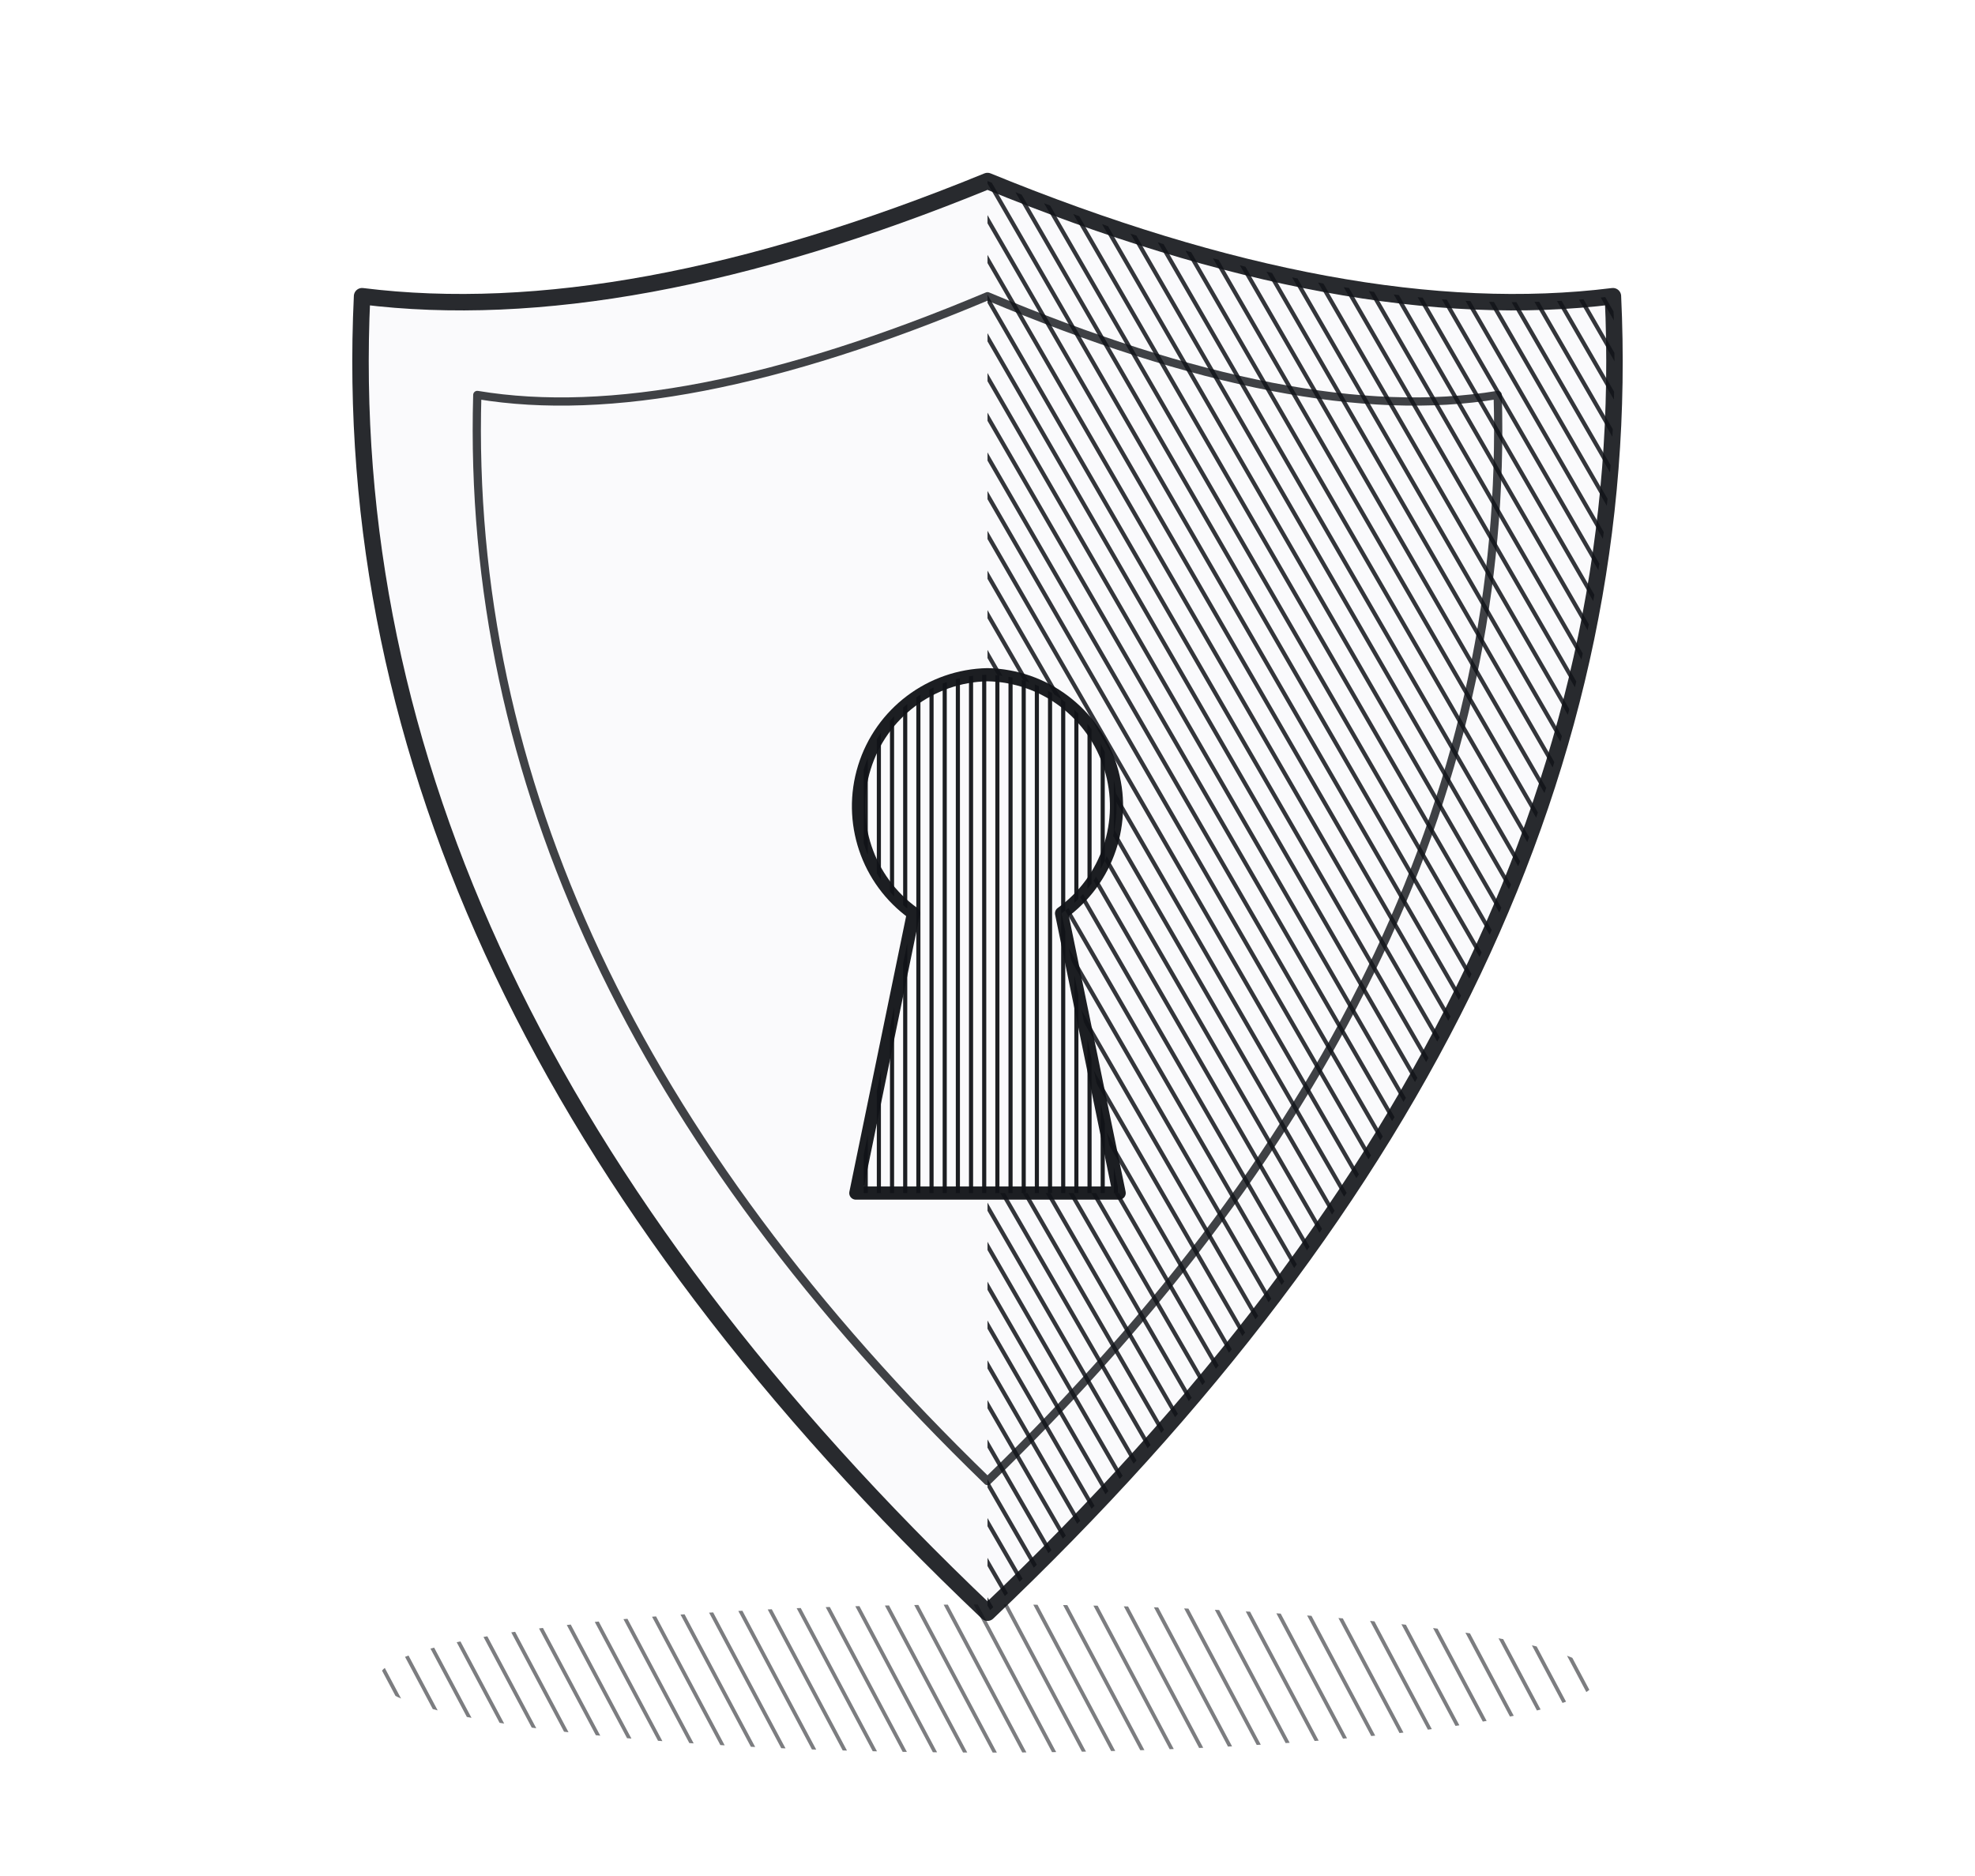
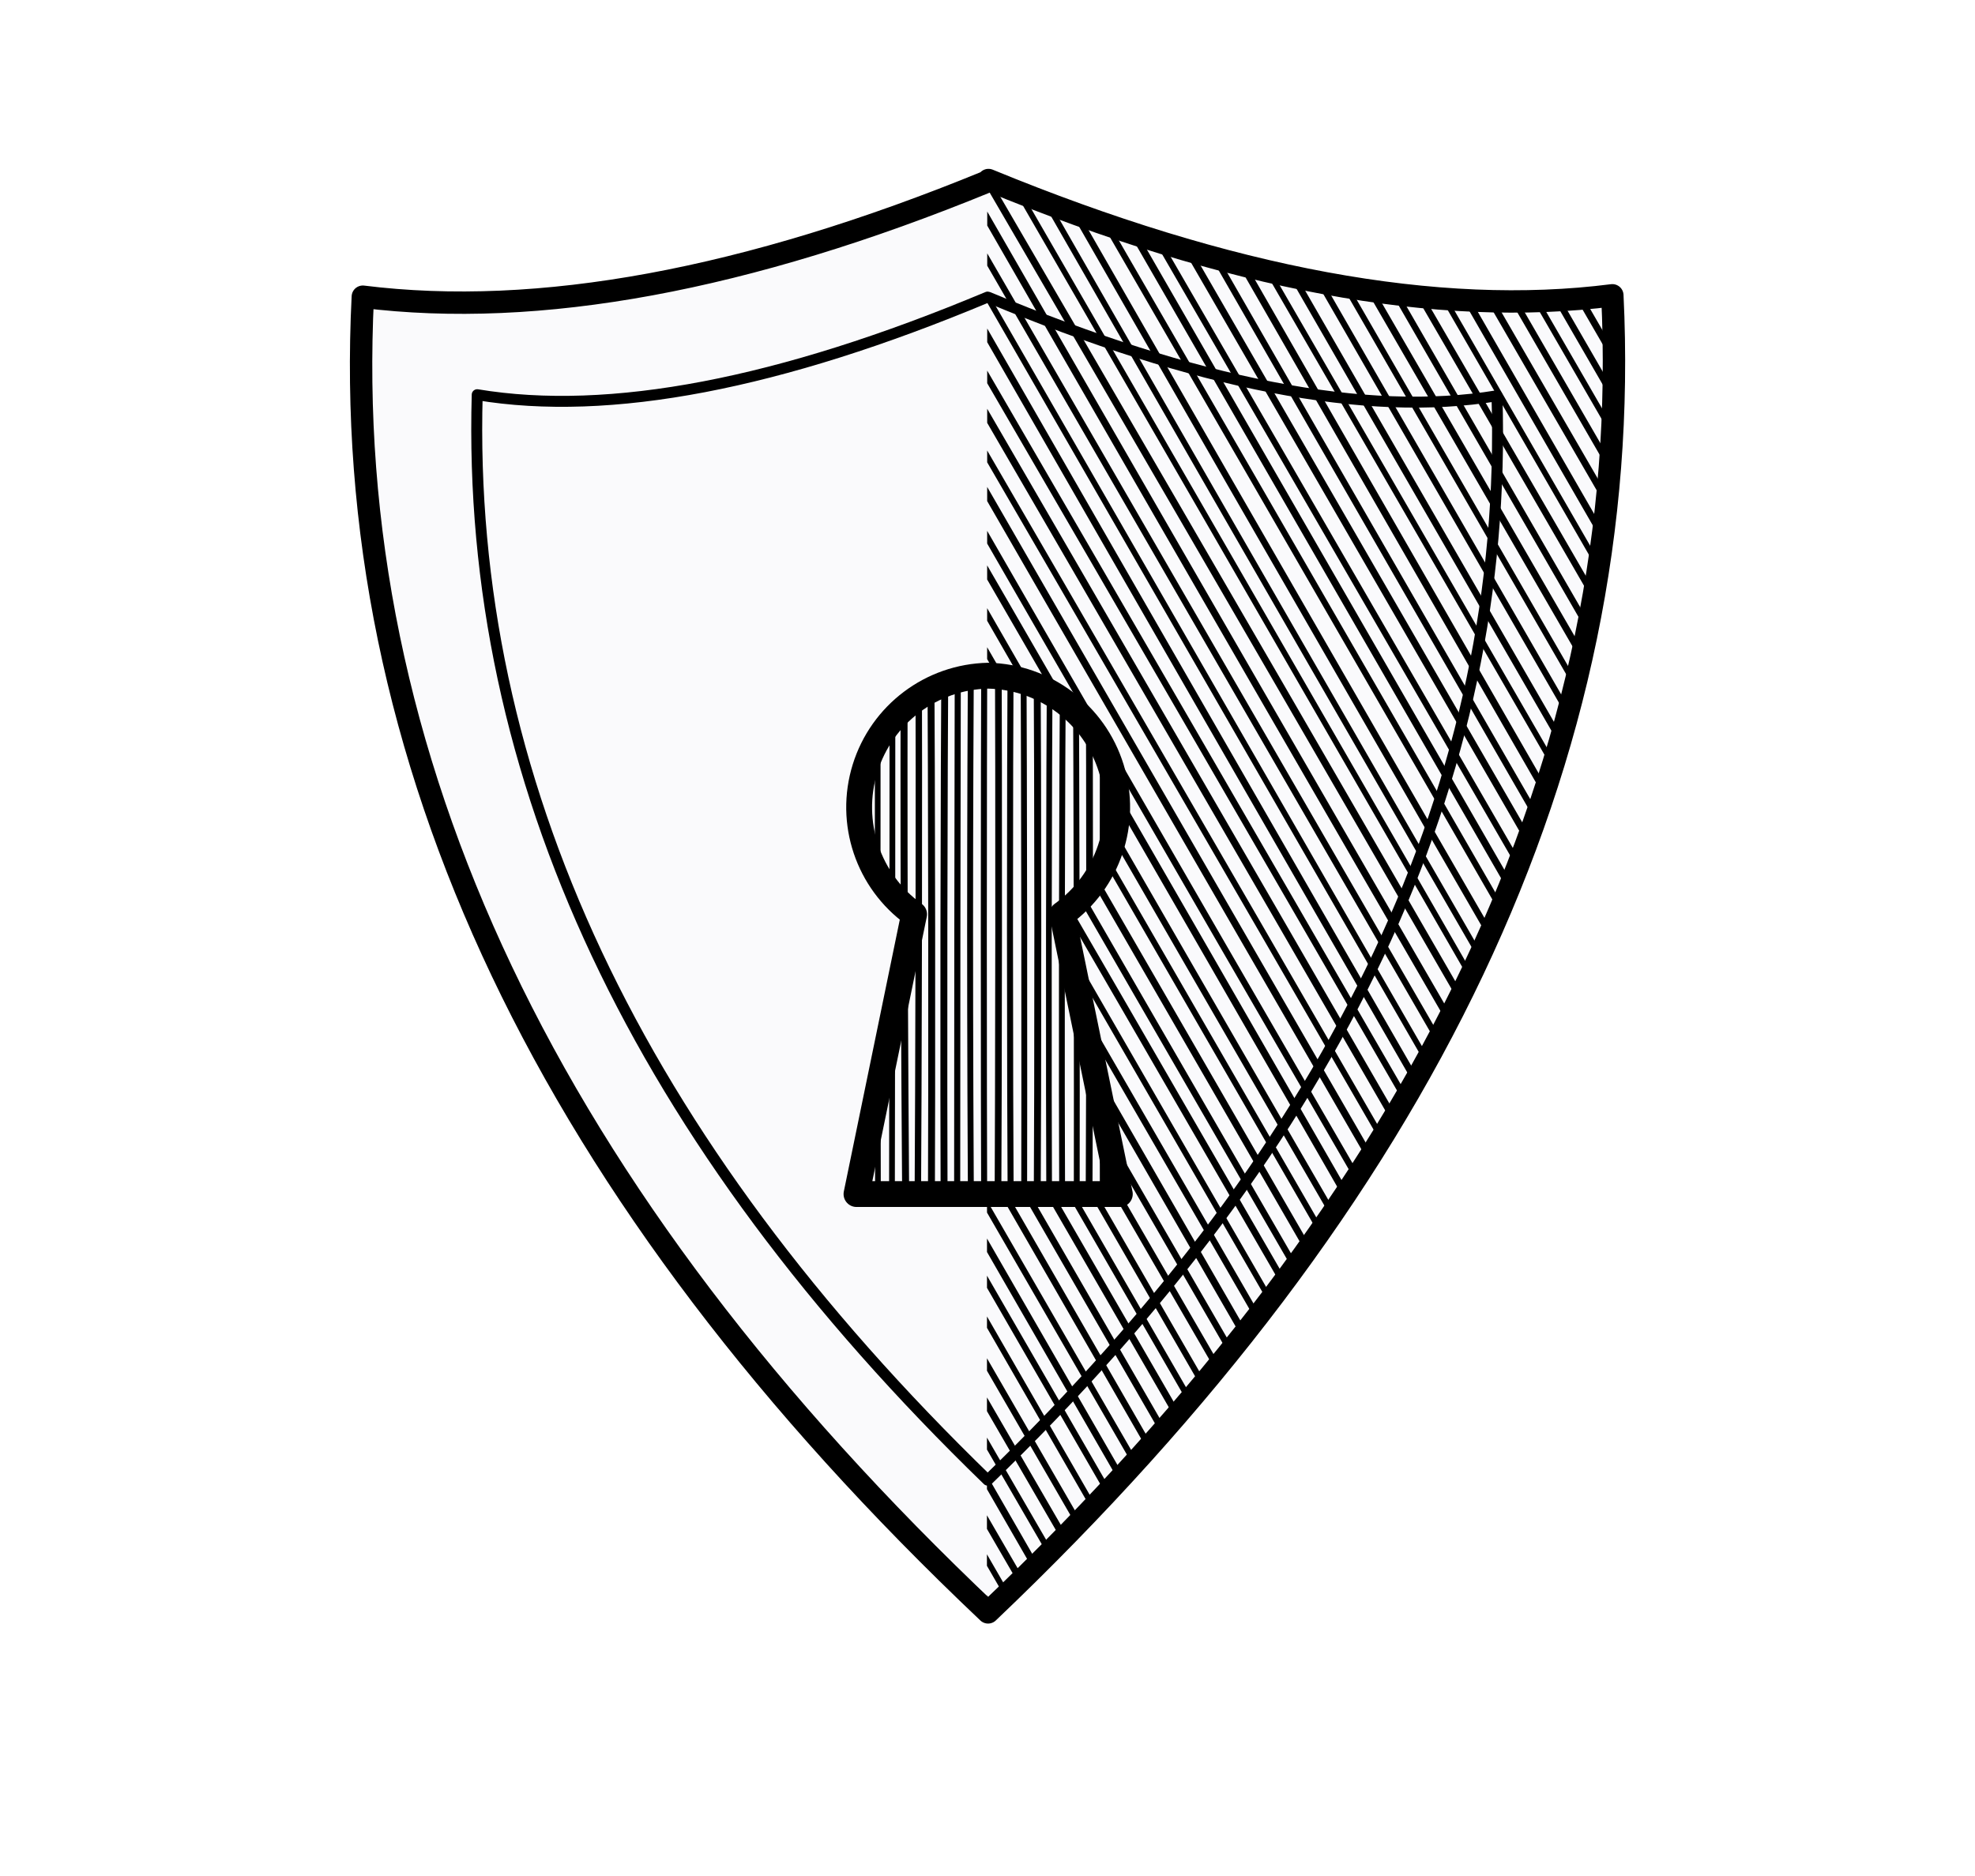
- <svg xmlns="http://www.w3.org/2000/svg" viewBox="0 0 240 228">
+ <svg xmlns="http://www.w3.org/2000/svg" data-ink="dna" viewBox="0 0 240 228">
  <defs>
    <clipPath id="c0">
-       <path d="M46 204a74 9 0 1 0 148 0a74 9 0 1 0 -148 0Z" clip-rule="evenodd" />
+       <path d="M46.03 203.89a74 9 0 1 0 148 0a74 9 0 1 0 -148 0Z" clip-rule="evenodd" />
    </clipPath>
    <clipPath id="c1">
-       <path d="M120 22Q164 40 196 36Q200 120 120 196Z" clip-rule="evenodd" />
+       <path d="M119.97 21.97Q164.04 40.06 195.99 35.97Q200.01 120.03 119.93 195.91Z" clip-rule="evenodd" />
    </clipPath>
    <clipPath id="c2">
-       <path d="M120 82a16 16 0 0 1 9 29l7 34h-32l7-34a16 16 0 0 1 9-29Z" clip-rule="evenodd" />
+       <path d="M120.03 81.98a16 16 0 0 1 9 29l7 34h-32l7 -34a16 16 0 0 1 9 -29Z" clip-rule="evenodd" />
    </clipPath>
  </defs>
-   <g fill="none" stroke="#111318" stroke-opacity=".78" stroke-linecap="round" stroke-linejoin="round">
-     <g clip-path="url(#c0)">
-       <path d="M151.6 100.5L223.5 235.6" stroke-width="0.45" stroke-opacity="0.55" />
-       <path d="M148.8 102L220.7 237.2" stroke-width="0.45" stroke-opacity="0.55" />
-       <path d="M146 103.5L217.9 238.7" stroke-width="0.45" stroke-opacity="0.55" />
-       <path d="M143.2 105L215 240.2" stroke-width="0.45" stroke-opacity="0.55" />
-       <path d="M140.3 106.5L212.2 241.7" stroke-width="0.45" stroke-opacity="0.55" />
-       <path d="M137.5 108L209.4 243.2" stroke-width="0.45" stroke-opacity="0.55" />
-       <path d="M134.7 109.5L206.6 244.7" stroke-width="0.45" stroke-opacity="0.55" />
-       <path d="M131.9 111L203.7 246.2" stroke-width="0.45" stroke-opacity="0.55" />
-       <path d="M129 112.5L200.9 247.7" stroke-width="0.45" stroke-opacity="0.55" />
-       <path d="M126.2 114L198.1 249.2" stroke-width="0.45" stroke-opacity="0.55" />
-       <path d="M123.4 115.5L195.3 250.7" stroke-width="0.45" stroke-opacity="0.55" />
-       <path d="M120.6 117L192.4 252.2" stroke-width="0.45" stroke-opacity="0.55" />
-       <path d="M117.7 118.5L189.6 253.7" stroke-width="0.45" stroke-opacity="0.55" />
-       <path d="M114.9 120L186.8 255.2" stroke-width="0.45" stroke-opacity="0.55" />
-       <path d="M112.1 121.5L184 256.7" stroke-width="0.45" stroke-opacity="0.55" />
-       <path d="M109.3 123L181.1 258.2" stroke-width="0.45" stroke-opacity="0.55" />
-       <path d="M106.4 124.5L178.3 259.7" stroke-width="0.45" stroke-opacity="0.55" />
-       <path d="M103.6 126L175.5 261.2" stroke-width="0.45" stroke-opacity="0.55" />
-       <path d="M100.8 127.5L172.7 262.7" stroke-width="0.45" stroke-opacity="0.55" />
-       <path d="M98 129L169.8 264.2" stroke-width="0.45" stroke-opacity="0.55" />
-       <path d="M95.1 130.5L167 265.7" stroke-width="0.45" stroke-opacity="0.55" />
-       <path d="M92.3 132L164.2 267.2" stroke-width="0.45" stroke-opacity="0.55" />
-       <path d="M89.5 133.5L161.4 268.7" stroke-width="0.45" stroke-opacity="0.55" />
-       <path d="M86.7 135L158.5 270.2" stroke-width="0.45" stroke-opacity="0.55" />
-       <path d="M83.8 136.5L155.7 271.7" stroke-width="0.45" stroke-opacity="0.55" />
-       <path d="M81 138L152.9 273.2" stroke-width="0.45" stroke-opacity="0.55" />
-       <path d="M78.2 139.5L150.1 274.7" stroke-width="0.45" stroke-opacity="0.55" />
-       <path d="M75.4 141L147.2 276.2" stroke-width="0.45" stroke-opacity="0.55" />
-       <path d="M72.5 142.5L144.4 277.7" stroke-width="0.45" stroke-opacity="0.55" />
-       <path d="M69.7 144L141.6 279.2" stroke-width="0.45" stroke-opacity="0.55" />
-       <path d="M66.9 145.5L138.8 280.7" stroke-width="0.45" stroke-opacity="0.55" />
-       <path d="M64.1 147.1L135.9 282.2" stroke-width="0.45" stroke-opacity="0.55" />
-       <path d="M61.2 148.6L133.1 283.7" stroke-width="0.45" stroke-opacity="0.55" />
-       <path d="M58.4 150.1L130.3 285.2" stroke-width="0.45" stroke-opacity="0.55" />
-       <path d="M55.6 151.6L127.5 286.7" stroke-width="0.45" stroke-opacity="0.55" />
-       <path d="M52.8 153.1L124.6 288.2" stroke-width="0.45" stroke-opacity="0.55" />
-       <path d="M49.9 154.6L121.8 289.7" stroke-width="0.45" stroke-opacity="0.55" />
-       <path d="M47.1 156.1L119 291.2" stroke-width="0.45" stroke-opacity="0.55" />
-       <path d="M44.3 157.6L116.2 292.7" stroke-width="0.45" stroke-opacity="0.55" />
-       <path d="M41.5 159.1L113.3 294.2" stroke-width="0.45" stroke-opacity="0.55" />
-       <path d="M38.6 160.6L110.5 295.7" stroke-width="0.45" stroke-opacity="0.55" />
-       <path d="M35.8 162.1L107.7 297.2" stroke-width="0.45" stroke-opacity="0.55" />
-       <path d="M33 163.6L104.9 298.7" stroke-width="0.45" stroke-opacity="0.55" />
-       <path d="M30.2 165.1L102 300.2" stroke-width="0.45" stroke-opacity="0.55" />
-       <path d="M27.3 166.6L99.2 301.8" stroke-width="0.45" stroke-opacity="0.55" />
-       <path d="M24.5 168.1L96.4 303.3" stroke-width="0.45" stroke-opacity="0.55" />
-       <path d="M21.7 169.6L93.6 304.8" stroke-width="0.45" stroke-opacity="0.55" />
-       <path d="M18.9 171.1L90.7 306.3" stroke-width="0.45" stroke-opacity="0.55" />
+   <g fill="none" stroke="#000" stroke-linecap="round" stroke-linejoin="round">
+     <path d="M120 22Q164.09 39.96 196.02 35.9Q200.1 119.92 120.13 195.93Q39.92 119.94 44 35.92Q76.08 40.05 120.01 21.93Z" fill="#fafafc" stroke="none" />
+     <g clip-path="url(#c1)">
+       <path d="M195.69 -24.42Q244.74 60.1 293.58 144.75" stroke-width="0.71" />
+       <path d="M193.64 -23.37Q242.82 61.22 291.45 145.87" stroke-width="0.72" />
+       <path d="M191.51 -22.02Q240.46 62.57 289.47 147.08" stroke-width="0.82" />
+       <path d="M189.63 -20.96Q238.27 63.83 287.31 148.44" stroke-width="0.86" />
+       <path d="M187.6 -19.63Q236.32 64.97 285.22 149.53" stroke-width="0.82" />
+       <path d="M185.33 -18.59Q234.03 66.27 282.97 150.75" stroke-width="0.8" />
+       <path d="M183.3 -17.23Q232.22 67.34 281.09 152.13" stroke-width="0.84" />
+       <path d="M181.33 -16.2Q230.03 68.59 278.94 153.12" stroke-width="0.68" />
+       <path d="M179.28 -14.85Q227.82 69.88 276.9 154.38" stroke-width="0.74" />
+       <path d="M177.19 -13.61Q225.78 71.05 274.79 155.49" stroke-width="0.7" />
+       <path d="M174.97 -12.54Q223.98 72.1 272.9 156.75" stroke-width="0.84" />
+       <path d="M172.93 -11.23Q222.01 73.23 270.75 158.06" stroke-width="0.85" />
+       <path d="M170.69 -10.21Q219.78 74.5 268.73 159.23" stroke-width="0.74" />
+       <path d="M168.71 -8.91Q217.73 75.7 266.58 160.35" stroke-width="0.81" />
+       <path d="M166.58 -7.68Q215.56 76.94 264.48 161.5" stroke-width="0.84" />
+       <path d="M164.54 -6.42Q213.34 78.24 262.33 162.73" stroke-width="0.79" />
+       <path d="M162.49 -5.27Q211.52 79.28 260.23 163.98" stroke-width="0.69" />
+       <path d="M160.45 -4.21Q209.44 80.47 258.33 165.18" stroke-width="0.78" />
+       <path d="M158.3 -2.83Q207.45 81.63 255.99 166.52" stroke-width="0.83" />
+       <path d="M156.37 -1.7Q204.93 83.08 254.09 167.48" stroke-width="0.84" />
+       <path d="M154.27 -0.48Q203.17 84.11 251.91 168.89" stroke-width="0.68" />
+       <path d="M152.06 0.71Q201.23 85.21 249.81 169.91" stroke-width="0.79" />
+       <path d="M150.11 1.93Q198.91 86.58 247.87 171.14" stroke-width="0.77" />
+       <path d="M147.96 3.19Q196.93 87.7 245.74 172.39" stroke-width="0.84" />
+       <path d="M145.95 4.32Q194.73 88.99 243.69 173.56" stroke-width="0.7" />
+       <path d="M143.85 5.54Q192.56 90.23 241.54 174.76" stroke-width="0.74" />
+       <path d="M141.7 6.76Q190.4 91.47 239.55 176.08" stroke-width="0.8" />
+       <path d="M139.63 7.92Q188.6 92.52 237.43 177.31" stroke-width="0.69" />
+       <path d="M137.69 9.04Q186.31 93.83 235.23 178.51" stroke-width="0.85" />
+       <path d="M135.53 10.22Q184.2 95.07 233.21 179.6" stroke-width="0.76" />
+       <path d="M133.43 11.53Q182.34 96.13 231.21 180.93" stroke-width="0.83" />
+       <path d="M131.18 12.83Q180.18 97.36 228.99 181.99" stroke-width="0.74" />
+       <path d="M129.41 13.91Q178.2 98.52 226.91 183.17" stroke-width="0.86" />
+       <path d="M127.31 15Q176.29 99.61 224.99 184.46" stroke-width="0.74" />
+       <path d="M125.18 16.39Q173.76 101.09 222.8 185.69" stroke-width="0.79" />
+       <path d="M123.09 17.5Q171.67 102.28 220.73 186.8" stroke-width="0.7" />
+       <path d="M121.12 18.79Q169.96 103.29 218.66 188.06" stroke-width="0.68" />
+       <path d="M118.79 20.02Q167.98 104.42 216.66 189.32" stroke-width="0.86" />
+       <path d="M116.85 21.14Q165.53 105.85 214.7 190.32" stroke-width="0.85" />
+       <path d="M114.66 22.36Q163.56 106.97 212.45 191.53" stroke-width="0.75" />
+       <path d="M112.69 23.46Q161.46 108.18 210.28 192.91" stroke-width="0.69" />
+       <path d="M110.7 24.63Q159.37 109.39 208.22 194.09" stroke-width="0.83" />
+       <path d="M108.42 25.96Q157.58 110.42 206.28 195.15" stroke-width="0.77" />
+       <path d="M106.35 27.07Q155.47 111.65 204.2 196.29" stroke-width="0.86" />
+       <path d="M104.25 28.4Q153.33 112.87 202.15 197.65" stroke-width="0.72" />
+       <path d="M102.38 29.54Q151.13 114.16 200.12 198.81" stroke-width="0.86" />
+       <path d="M100.11 30.82Q148.81 115.49 197.9 199.99" stroke-width="0.77" />
+       <path d="M98.15 31.92Q147.18 116.42 195.68 201.27" stroke-width="0.86" />
+       <path d="M96.08 33.05Q144.65 117.89 193.83 202.49" stroke-width="0.76" />
+       <path d="M94 34.41Q142.8 118.95 191.73 203.73" stroke-width="0.72" />
+       <path d="M91.77 35.49Q140.72 120.17 189.49 204.72" stroke-width="0.84" />
+       <path d="M89.78 36.8Q138.49 121.44 187.49 205.99" stroke-width="0.78" />
+       <path d="M87.61 37.88Q136.79 122.44 185.58 207.13" stroke-width="0.81" />
+       <path d="M85.7 38.99Q134.57 123.71 183.43 208.35" stroke-width="0.7" />
+       <path d="M83.38 40.3Q132.61 124.83 181.4 209.62" stroke-width="0.77" />
+       <path d="M81.49 41.48Q130.5 126.06 179.1 210.68" stroke-width="0.86" />
+       <path d="M79.35 42.71Q128.28 127.33 177.14 211.89" stroke-width="0.78" />
+       <path d="M77.37 43.88Q126.09 128.61 175.21 213.19" stroke-width="0.77" />
+       <path d="M75.19 45Q124 129.81 172.91 214.48" stroke-width="0.74" />
+       <path d="M73.16 46.24Q121.97 131 170.77 215.53" stroke-width="0.74" />
+       <path d="M71.15 47.58Q120.07 132.08 168.88 216.71" stroke-width="0.85" />
+       <path d="M69.08 48.76Q117.95 133.29 166.81 218.09" stroke-width="0.81" />
+       <path d="M66.91 49.86Q115.99 134.44 164.57 219.19" stroke-width="0.78" />
+       <path d="M64.91 51.22Q113.61 135.8 162.66 220.52" stroke-width="0.73" />
+       <path d="M62.83 52.25Q111.66 136.94 160.45 221.68" stroke-width="0.82" />
+       <path d="M60.77 53.54Q109.79 138.01 158.52 222.72" stroke-width="0.74" />
+       <path d="M58.53 54.57Q107.72 139.22 156.28 223.91" stroke-width="0.69" />
+       <path d="M56.53 55.99Q105.31 140.6 154.23 225.15" stroke-width="0.76" />
+       <path d="M54.51 57.15Q103.1 141.87 152.29 226.42" stroke-width="0.84" />
+       <path d="M52.33 58.3Q101.06 143.06 150.11 227.47" stroke-width="0.73" />
+       <path d="M50.38 59.53Q99.27 144.08 147.9 228.8" stroke-width="0.85" />
+       <path d="M48.14 60.59Q96.91 145.46 146.02 229.93" stroke-width="0.83" />
+       <path d="M46.02 61.79Q95.05 146.52 143.94 231.14" stroke-width="0.7" />
+       <path d="M43.98 63.04Q92.73 147.88 141.85 232.51" stroke-width="0.82" />
+       <path d="M41.91 64.35Q90.9 148.92 139.76 233.49" stroke-width="0.7" />
+       <path d="M39.8 65.59Q88.58 150.28 137.72 234.75" stroke-width="0.86" />
+       <path d="M37.8 66.74Q86.63 151.39 135.56 236.13" stroke-width="0.76" />
+       <path d="M35.76 67.88Q84.58 152.56 133.45 237.22" stroke-width="0.85" />
+       <path d="M33.68 69.18Q82.73 153.64 131.42 238.51" stroke-width="0.68" />
+       <path d="M31.59 70.29Q80.31 155.03 129.33 239.56" stroke-width="0.7" />
+       <path d="M29.55 71.42Q78.42 156.14 127.42 240.89" stroke-width="0.74" />
+       <path d="M27.33 72.65Q76.47 157.25 125.23 242.12" stroke-width="0.79" />
    </g>
-     <path d="M120 22Q164 40 196 36Q200 120 120 196Q40 120 44 36Q76 40 120 22Z" fill="#fafafc" stroke="none" />
-     <g clip-path="url(#c1)">
-       <path d="M195.8 -24.5L293.5 144.8" stroke-width="0.5" stroke-opacity="0.85" />
-       <path d="M193.7 -23.3L291.5 146" stroke-width="0.5" stroke-opacity="0.85" />
-       <path d="M191.6 -22.1L289.4 147.2" stroke-width="0.5" stroke-opacity="0.85" />
-       <path d="M189.5 -20.9L287.3 148.4" stroke-width="0.5" stroke-opacity="0.85" />
-       <path d="M187.5 -19.7L285.2 149.6" stroke-width="0.5" stroke-opacity="0.85" />
-       <path d="M185.4 -18.5L283.1 150.8" stroke-width="0.5" stroke-opacity="0.85" />
-       <path d="M183.3 -17.3L281.1 152" stroke-width="0.5" stroke-opacity="0.85" />
-       <path d="M181.2 -16.1L279 153.2" stroke-width="0.5" stroke-opacity="0.85" />
-       <path d="M179.2 -14.9L276.9 154.4" stroke-width="0.5" stroke-opacity="0.85" />
-       <path d="M177.1 -13.7L274.8 155.6" stroke-width="0.5" stroke-opacity="0.85" />
-       <path d="M175 -12.5L272.8 156.8" stroke-width="0.5" stroke-opacity="0.85" />
-       <path d="M172.9 -11.3L270.7 158" stroke-width="0.5" stroke-opacity="0.85" />
-       <path d="M170.8 -10.1L268.6 159.2" stroke-width="0.5" stroke-opacity="0.85" />
-       <path d="M168.8 -8.9L266.5 160.4" stroke-width="0.5" stroke-opacity="0.85" />
-       <path d="M166.7 -7.7L264.4 161.6" stroke-width="0.5" stroke-opacity="0.85" />
-       <path d="M164.6 -6.5L262.4 162.8" stroke-width="0.5" stroke-opacity="0.85" />
-       <path d="M162.5 -5.3L260.3 164" stroke-width="0.5" stroke-opacity="0.85" />
-       <path d="M160.4 -4.1L258.2 165.2" stroke-width="0.5" stroke-opacity="0.85" />
-       <path d="M158.4 -2.9L256.1 166.4" stroke-width="0.5" stroke-opacity="0.85" />
-       <path d="M156.3 -1.7L254 167.6" stroke-width="0.5" stroke-opacity="0.85" />
-       <path d="M154.2 -0.5L252 168.8" stroke-width="0.5" stroke-opacity="0.85" />
-       <path d="M152.1 0.7L249.9 170" stroke-width="0.5" stroke-opacity="0.85" />
-       <path d="M150.1 1.9L247.8 171.2" stroke-width="0.5" stroke-opacity="0.85" />
-       <path d="M148 3.1L245.7 172.4" stroke-width="0.5" stroke-opacity="0.85" />
-       <path d="M145.9 4.3L243.7 173.6" stroke-width="0.5" stroke-opacity="0.85" />
-       <path d="M143.8 5.5L241.6 174.8" stroke-width="0.5" stroke-opacity="0.85" />
-       <path d="M141.7 6.7L239.5 176" stroke-width="0.5" stroke-opacity="0.85" />
-       <path d="M139.7 7.9L237.4 177.2" stroke-width="0.5" stroke-opacity="0.85" />
-       <path d="M137.6 9.1L235.3 178.4" stroke-width="0.5" stroke-opacity="0.85" />
-       <path d="M135.5 10.3L233.3 179.6" stroke-width="0.5" stroke-opacity="0.85" />
-       <path d="M133.4 11.5L231.2 180.8" stroke-width="0.5" stroke-opacity="0.85" />
-       <path d="M131.3 12.7L229.1 182" stroke-width="0.5" stroke-opacity="0.85" />
-       <path d="M129.3 13.9L227 183.2" stroke-width="0.5" stroke-opacity="0.85" />
-       <path d="M127.2 15.1L224.9 184.4" stroke-width="0.5" stroke-opacity="0.85" />
-       <path d="M125.1 16.3L222.9 185.6" stroke-width="0.5" stroke-opacity="0.85" />
-       <path d="M123 17.5L220.8 186.8" stroke-width="0.5" stroke-opacity="0.85" />
-       <path d="M121 18.7L218.7 188" stroke-width="0.5" stroke-opacity="0.85" />
-       <path d="M118.9 19.9L216.6 189.2" stroke-width="0.5" stroke-opacity="0.85" />
-       <path d="M116.8 21.1L214.6 190.4" stroke-width="0.5" stroke-opacity="0.85" />
-       <path d="M114.7 22.3L212.5 191.6" stroke-width="0.5" stroke-opacity="0.85" />
-       <path d="M112.6 23.5L210.4 192.8" stroke-width="0.5" stroke-opacity="0.85" />
-       <path d="M110.6 24.7L208.3 194" stroke-width="0.5" stroke-opacity="0.85" />
-       <path d="M108.5 25.9L206.2 195.2" stroke-width="0.5" stroke-opacity="0.85" />
-       <path d="M106.4 27.1L204.2 196.4" stroke-width="0.5" stroke-opacity="0.85" />
-       <path d="M104.3 28.3L202.1 197.6" stroke-width="0.5" stroke-opacity="0.85" />
-       <path d="M102.3 29.5L200 198.8" stroke-width="0.5" stroke-opacity="0.85" />
-       <path d="M100.2 30.7L197.9 200" stroke-width="0.5" stroke-opacity="0.85" />
-       <path d="M98.1 31.9L195.8 201.2" stroke-width="0.5" stroke-opacity="0.85" />
-       <path d="M96 33.1L193.8 202.4" stroke-width="0.5" stroke-opacity="0.85" />
-       <path d="M93.9 34.3L191.7 203.6" stroke-width="0.5" stroke-opacity="0.85" />
-       <path d="M91.9 35.5L189.6 204.8" stroke-width="0.5" stroke-opacity="0.85" />
-       <path d="M89.8 36.7L187.5 206" stroke-width="0.5" stroke-opacity="0.85" />
-       <path d="M87.7 37.9L185.5 207.2" stroke-width="0.5" stroke-opacity="0.85" />
-       <path d="M85.6 39.1L183.4 208.4" stroke-width="0.5" stroke-opacity="0.85" />
-       <path d="M83.5 40.3L181.3 209.6" stroke-width="0.5" stroke-opacity="0.85" />
-       <path d="M81.5 41.5L179.2 210.8" stroke-width="0.5" stroke-opacity="0.85" />
-       <path d="M79.4 42.7L177.1 212" stroke-width="0.5" stroke-opacity="0.85" />
-       <path d="M77.3 43.9L175.1 213.2" stroke-width="0.5" stroke-opacity="0.85" />
-       <path d="M75.2 45.1L173 214.4" stroke-width="0.5" stroke-opacity="0.85" />
-       <path d="M73.2 46.3L170.9 215.6" stroke-width="0.5" stroke-opacity="0.85" />
-       <path d="M71.1 47.5L168.8 216.8" stroke-width="0.5" stroke-opacity="0.85" />
-       <path d="M69 48.7L166.7 218" stroke-width="0.5" stroke-opacity="0.85" />
-       <path d="M66.9 49.9L164.7 219.2" stroke-width="0.5" stroke-opacity="0.85" />
-       <path d="M64.8 51.1L162.6 220.4" stroke-width="0.5" stroke-opacity="0.85" />
-       <path d="M62.8 52.3L160.5 221.6" stroke-width="0.5" stroke-opacity="0.85" />
-       <path d="M60.7 53.5L158.4 222.8" stroke-width="0.5" stroke-opacity="0.85" />
-       <path d="M58.6 54.7L156.4 224" stroke-width="0.5" stroke-opacity="0.85" />
-       <path d="M56.5 55.9L154.3 225.2" stroke-width="0.5" stroke-opacity="0.85" />
-       <path d="M54.4 57.1L152.2 226.4" stroke-width="0.5" stroke-opacity="0.85" />
-       <path d="M52.4 58.3L150.1 227.6" stroke-width="0.5" stroke-opacity="0.85" />
-       <path d="M50.3 59.5L148 228.8" stroke-width="0.5" stroke-opacity="0.85" />
-       <path d="M48.2 60.7L146 230" stroke-width="0.5" stroke-opacity="0.85" />
-       <path d="M46.1 61.9L143.9 231.2" stroke-width="0.5" stroke-opacity="0.85" />
-       <path d="M44.1 63.1L141.8 232.4" stroke-width="0.5" stroke-opacity="0.85" />
-       <path d="M42 64.3L139.7 233.6" stroke-width="0.5" stroke-opacity="0.85" />
-       <path d="M39.9 65.5L137.7 234.8" stroke-width="0.5" stroke-opacity="0.85" />
-       <path d="M37.8 66.7L135.6 236" stroke-width="0.5" stroke-opacity="0.85" />
-       <path d="M35.7 67.9L133.5 237.2" stroke-width="0.5" stroke-opacity="0.85" />
-       <path d="M33.7 69.1L131.4 238.4" stroke-width="0.5" stroke-opacity="0.85" />
-       <path d="M31.6 70.3L129.3 239.6" stroke-width="0.5" stroke-opacity="0.85" />
-       <path d="M29.5 71.5L127.3 240.8" stroke-width="0.5" stroke-opacity="0.85" />
-       <path d="M27.4 72.7L125.2 242" stroke-width="0.5" stroke-opacity="0.85" />
+     <path d="M120.12 21.88Q164.08 39.96 195.93 35.89Q200.01 119.88 120.07 195.96Q39.87 120.03 44.09 36.06Q76.09 40.05 119.96 22.07Z" stroke-width="2.72" />
+     <path d="M120.08 36.12Q158.11 52.02 181.91 48.1Q184.1 117.98 120.02 179.89Q56.02 117.87 57.99 47.97Q82.09 51.98 120 36.11Z" stroke-width="1.33" />
+     <path d="M119.98 81.98a16 16 0 0 1 9 29l7 34h-32l7 -34a16 16 0 0 1 9 -29Z" fill="#fafafc" stroke="none" />
+     <g clip-path="url(#c2)">
+       <path d="M159.59 73.48Q159.67 113 159.57 152.72" stroke-width="0.78" />
+       <path d="M158.05 73.3Q158.12 113 157.89 152.48" stroke-width="0.8" />
+       <path d="M156.37 73.43Q156.21 113 156.34 152.52" stroke-width="0.74" />
+       <path d="M154.74 73.49Q154.72 113 154.93 152.67" stroke-width="0.74" />
+       <path d="M153.12 73.32Q153.29 113 153.21 152.66" stroke-width="0.78" />
+       <path d="M151.57 73.52Q151.56 113 151.54 152.47" stroke-width="0.74" />
+       <path d="M150.09 73.47Q149.87 113 149.92 152.54" stroke-width="0.71" />
+       <path d="M148.32 73.39Q148.37 113 148.35 152.53" stroke-width="0.82" />
+       <path d="M146.76 73.46Q146.72 113 146.76 152.48" stroke-width="0.68" />
+       <path d="M145.27 73.34Q145.12 113 145.18 152.62" stroke-width="0.7" />
+       <path d="M143.55 73.33Q143.67 113 143.5 152.65" stroke-width="0.73" />
+       <path d="M141.9 73.51Q141.75 113 142.02 152.69" stroke-width="0.7" />
+       <path d="M140.47 73.46Q140.36 113 140.5 152.54" stroke-width="0.77" />
+       <path d="M138.93 73.29Q138.9 113 138.72 152.72" stroke-width="0.72" />
+       <path d="M137.08 73.37Q137.02 113 137.17 152.55" stroke-width="0.77" />
+       <path d="M135.56 73.43Q135.34 113 135.73 152.54" stroke-width="0.71" />
+       <path d="M134.07 73.34Q133.99 113 134.05 152.65" stroke-width="0.78" />
+       <path d="M132.33 73.47Q132.5 113 132.32 152.49" stroke-width="0.82" />
+       <path d="M130.71 73.46Q130.9 113 130.84 152.5" stroke-width="0.71" />
+       <path d="M129.21 73.43Q128.93 113 129.09 152.6" stroke-width="0.71" />
+       <path d="M127.6 73.52Q127.36 113 127.51 152.71" stroke-width="0.69" />
+       <path d="M126 73.37Q126.22 113 126.02 152.51" stroke-width="0.84" />
+       <path d="M124.36 73.42Q124.52 113 124.45 152.53" stroke-width="0.71" />
+       <path d="M122.83 73.34Q122.63 113 122.84 152.5" stroke-width="0.73" />
+       <path d="M121.3 73.34Q121.43 113 121.25 152.5" stroke-width="0.81" />
+       <path d="M119.62 73.45Q119.49 113 119.61 152.58" stroke-width="0.73" />
+       <path d="M118.03 73.47Q117.74 113 118.03 152.49" stroke-width="0.72" />
+       <path d="M116.4 73.43Q116.32 113 116.31 152.61" stroke-width="0.74" />
+       <path d="M114.85 73.33Q114.61 113 114.74 152.71" stroke-width="0.84" />
+       <path d="M113.09 73.49Q113.31 113 113.17 152.51" stroke-width="0.84" />
+       <path d="M111.63 73.46Q111.73 113 111.5 152.72" stroke-width="0.78" />
+       <path d="M109.89 73.3Q109.76 113 110.12 152.6" stroke-width="0.85" />
+       <path d="M108.45 73.38Q108.46 113 108.38 152.61" stroke-width="0.7" />
+       <path d="M106.68 73.29Q106.62 113 106.7 152.5" stroke-width="0.69" />
+       <path d="M105.11 73.3Q105.48 113 105.32 152.56" stroke-width="0.77" />
+       <path d="M103.72 73.32Q103.38 113 103.48 152.53" stroke-width="0.7" />
+       <path d="M101.92 73.28Q101.79 113 101.94 152.64" stroke-width="0.72" />
+       <path d="M100.45 73.32Q100.14 113 100.48 152.66" stroke-width="0.71" />
+       <path d="M98.68 73.38Q99.01 113 98.71 152.62" stroke-width="0.69" />
+       <path d="M97.23 73.39Q97.34 113 97.16 152.63" stroke-width="0.81" />
+       <path d="M95.47 73.4Q95.61 113 95.63 152.58" stroke-width="0.8" />
+       <path d="M93.98 73.51Q94.23 113 93.97 152.61" stroke-width="0.75" />
+       <path d="M92.44 73.35Q92.34 113 92.4 152.6" stroke-width="0.72" />
+       <path d="M90.7 73.4Q90.62 113 90.84 152.62" stroke-width="0.78" />
+       <path d="M89.21 73.29Q89.19 113 89.28 152.5" stroke-width="0.72" />
+       <path d="M87.7 73.46Q87.84 113 87.65 152.68" stroke-width="0.68" />
+       <path d="M86.1 73.52Q86.26 113 86.08 152.47" stroke-width="0.71" />
+       <path d="M84.45 73.45Q84.62 113 84.3 152.54" stroke-width="0.78" />
+       <path d="M82.72 73.44Q83.01 113 82.7 152.58" stroke-width="0.77" />
+       <path d="M81.26 73.35Q80.95 113 81.12 152.5" stroke-width="0.82" />
    </g>
-     <path d="M120 22Q164 40 196 36Q200 120 120 196Q40 120 44 36Q76 40 120 22Z" stroke-width="2" stroke-opacity="0.9" />
-     <path d="M120 36Q158 52 182 48Q184 118 120 180Q56 118 58 48Q82 52 120 36Z" stroke-width="1" stroke-opacity="0.8" />
-     <path d="M120 82a16 16 0 0 1 9 29l7 34h-32l7-34a16 16 0 0 1 9-29Z" fill="#fafafc" stroke="none" />
-     <g clip-path="url(#c2)">
-       <path d="M159.6 73.4L159.6 152.6" stroke-width="0.5" stroke-opacity="0.95" />
-       <path d="M158 73.4L158 152.6" stroke-width="0.5" stroke-opacity="0.95" />
-       <path d="M156.4 73.4L156.4 152.6" stroke-width="0.5" stroke-opacity="0.95" />
-       <path d="M154.8 73.4L154.8 152.6" stroke-width="0.5" stroke-opacity="0.95" />
-       <path d="M153.2 73.4L153.2 152.6" stroke-width="0.5" stroke-opacity="0.95" />
-       <path d="M151.6 73.4L151.6 152.6" stroke-width="0.5" stroke-opacity="0.95" />
-       <path d="M150 73.4L150 152.6" stroke-width="0.5" stroke-opacity="0.95" />
-       <path d="M148.4 73.4L148.4 152.6" stroke-width="0.5" stroke-opacity="0.95" />
-       <path d="M146.8 73.4L146.8 152.6" stroke-width="0.5" stroke-opacity="0.95" />
-       <path d="M145.2 73.4L145.2 152.6" stroke-width="0.5" stroke-opacity="0.95" />
-       <path d="M143.6 73.4L143.6 152.6" stroke-width="0.5" stroke-opacity="0.95" />
-       <path d="M142 73.4L142 152.6" stroke-width="0.5" stroke-opacity="0.95" />
-       <path d="M140.4 73.4L140.4 152.6" stroke-width="0.5" stroke-opacity="0.95" />
-       <path d="M138.8 73.4L138.8 152.6" stroke-width="0.5" stroke-opacity="0.95" />
-       <path d="M137.2 73.4L137.2 152.6" stroke-width="0.5" stroke-opacity="0.95" />
-       <path d="M135.6 73.4L135.6 152.6" stroke-width="0.5" stroke-opacity="0.95" />
-       <path d="M134 73.4L134 152.6" stroke-width="0.5" stroke-opacity="0.95" />
-       <path d="M132.4 73.4L132.4 152.6" stroke-width="0.5" stroke-opacity="0.95" />
-       <path d="M130.8 73.4L130.8 152.6" stroke-width="0.5" stroke-opacity="0.95" />
-       <path d="M129.2 73.4L129.2 152.6" stroke-width="0.5" stroke-opacity="0.95" />
-       <path d="M127.6 73.4L127.6 152.6" stroke-width="0.5" stroke-opacity="0.95" />
-       <path d="M126 73.4L126 152.6" stroke-width="0.5" stroke-opacity="0.95" />
-       <path d="M124.4 73.4L124.4 152.6" stroke-width="0.5" stroke-opacity="0.95" />
-       <path d="M122.8 73.4L122.8 152.6" stroke-width="0.5" stroke-opacity="0.95" />
-       <path d="M121.2 73.4L121.2 152.6" stroke-width="0.5" stroke-opacity="0.95" />
-       <path d="M119.6 73.4L119.6 152.6" stroke-width="0.5" stroke-opacity="0.95" />
-       <path d="M118 73.4L118 152.6" stroke-width="0.5" stroke-opacity="0.95" />
-       <path d="M116.4 73.4L116.4 152.6" stroke-width="0.5" stroke-opacity="0.95" />
-       <path d="M114.8 73.4L114.8 152.6" stroke-width="0.5" stroke-opacity="0.95" />
-       <path d="M113.2 73.4L113.2 152.6" stroke-width="0.5" stroke-opacity="0.95" />
-       <path d="M111.6 73.4L111.6 152.6" stroke-width="0.5" stroke-opacity="0.95" />
-       <path d="M110 73.4L110 152.6" stroke-width="0.5" stroke-opacity="0.95" />
-       <path d="M108.4 73.4L108.4 152.6" stroke-width="0.5" stroke-opacity="0.95" />
-       <path d="M106.8 73.4L106.8 152.6" stroke-width="0.5" stroke-opacity="0.95" />
-       <path d="M105.2 73.4L105.2 152.6" stroke-width="0.5" stroke-opacity="0.95" />
-       <path d="M103.6 73.4L103.6 152.6" stroke-width="0.5" stroke-opacity="0.95" />
-       <path d="M102 73.4L102 152.6" stroke-width="0.5" stroke-opacity="0.95" />
-       <path d="M100.4 73.4L100.4 152.6" stroke-width="0.5" stroke-opacity="0.95" />
-       <path d="M98.8 73.4L98.8 152.6" stroke-width="0.5" stroke-opacity="0.95" />
-       <path d="M97.2 73.4L97.2 152.6" stroke-width="0.5" stroke-opacity="0.95" />
-       <path d="M95.6 73.4L95.6 152.6" stroke-width="0.5" stroke-opacity="0.95" />
-       <path d="M94 73.4L94 152.6" stroke-width="0.5" stroke-opacity="0.95" />
-       <path d="M92.4 73.4L92.4 152.6" stroke-width="0.5" stroke-opacity="0.95" />
-       <path d="M90.8 73.4L90.8 152.6" stroke-width="0.5" stroke-opacity="0.95" />
-       <path d="M89.2 73.4L89.2 152.6" stroke-width="0.5" stroke-opacity="0.95" />
-       <path d="M87.6 73.4L87.6 152.6" stroke-width="0.5" stroke-opacity="0.95" />
-       <path d="M86 73.4L86 152.6" stroke-width="0.5" stroke-opacity="0.95" />
-       <path d="M84.4 73.4L84.4 152.6" stroke-width="0.5" stroke-opacity="0.95" />
-       <path d="M82.8 73.4L82.8 152.6" stroke-width="0.5" stroke-opacity="0.95" />
-       <path d="M81.2 73.4L81.2 152.6" stroke-width="0.5" stroke-opacity="0.95" />
-     </g>
-     <path d="M120 82a16 16 0 0 1 9 29l7 34h-32l7-34a16 16 0 0 1 9-29Z" stroke-width="1.6" stroke-opacity="0.95" />
+     <path d="M120.08 82.12a16 16 0 0 1 9 29l7 34h-32l7 -34a16 16 0 0 1 9 -29Z" stroke-width="3.14" />
  </g>
</svg>
